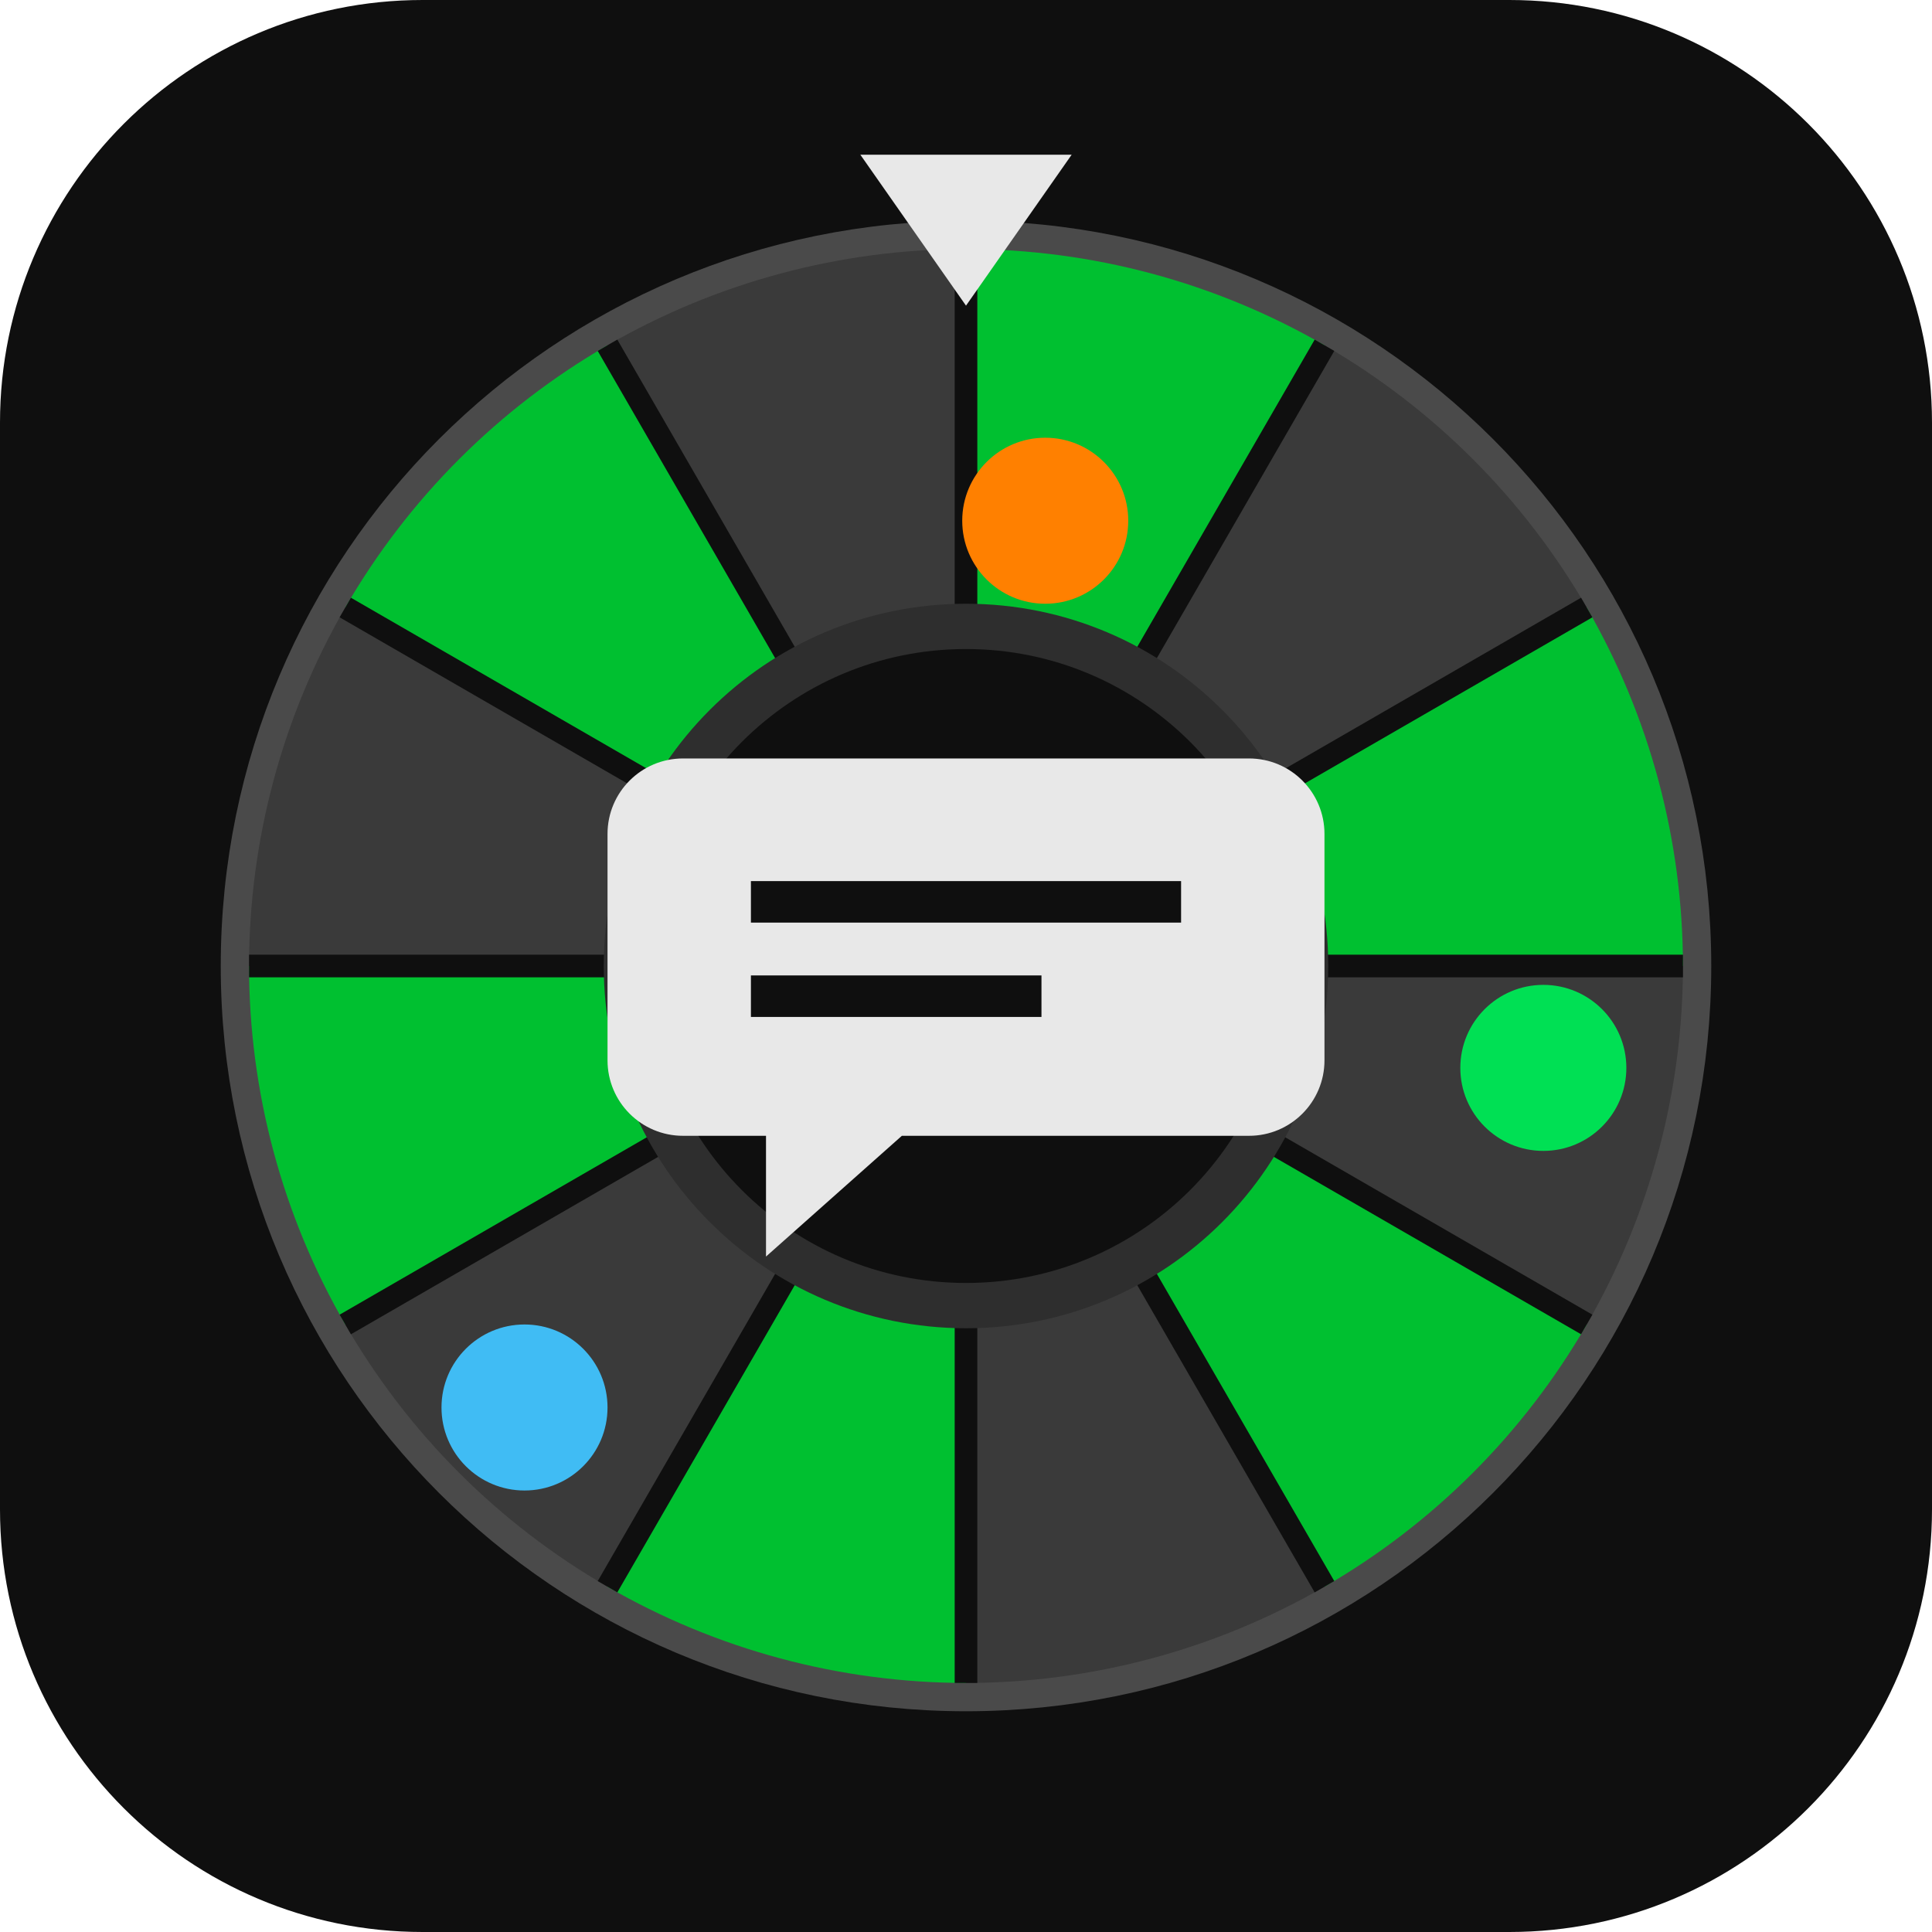
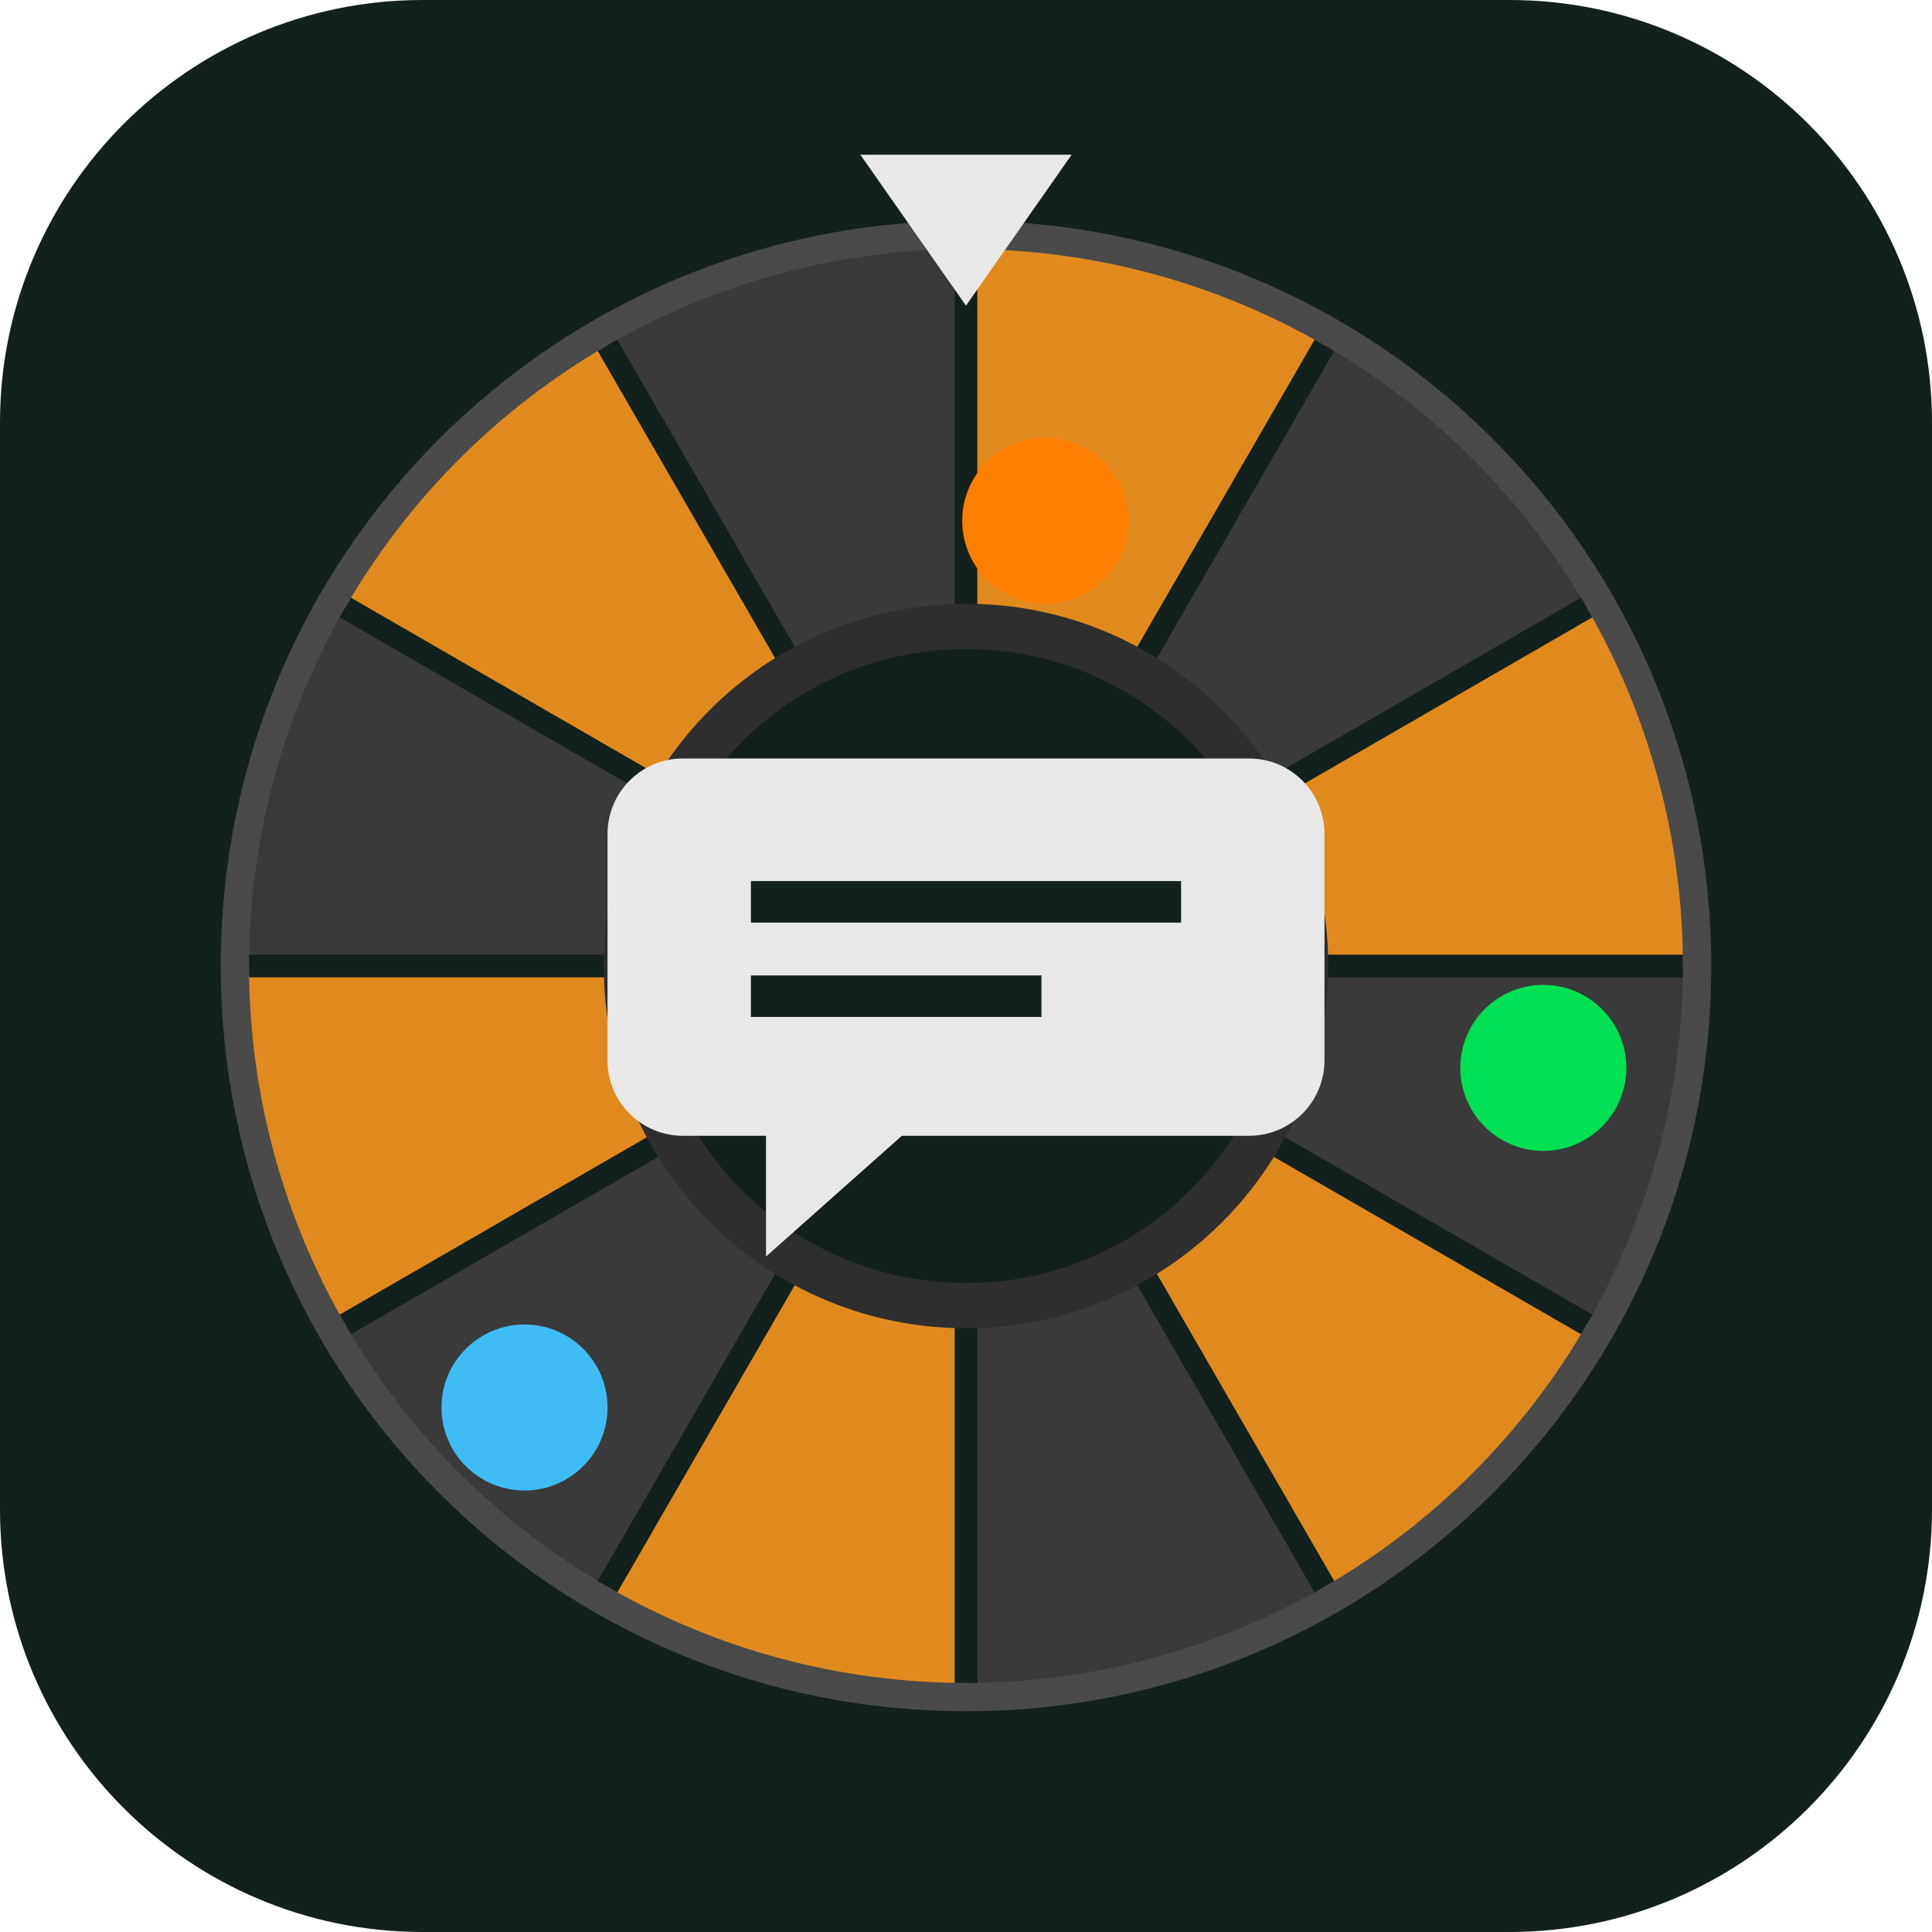
<svg xmlns="http://www.w3.org/2000/svg" viewBox="0 0 64 64">
-   <rect width="64" height="64" rx="14" fill="#0f0f0f" />
+   <rect width="64" height="64" rx="14" fill="#12201e" />
  <g transform="translate(32 32) scale(1.25) translate(-32 -27)">
    <circle cx="32" cy="27" r="19" fill="#3a3a3a" stroke="#4a4a4a" stroke-width="1.5" />
-     <path d="M32 27 L32 8 A19 19 0 0 1 41.5 10.55 Z" fill="#00c030" />
+     <path d="M32 27 L32 8 A19 19 0 0 1 41.5 10.55 Z" fill="#e08a1e" />
    <path d="M32 27 L41.5 10.55 A19 19 0 0 1 48.45 17.5 Z" fill="#3a3a3a" />
-     <path d="M32 27 L48.45 17.5 A19 19 0 0 1 51 27 Z" fill="#00c030" />
+     <path d="M32 27 L48.45 17.5 A19 19 0 0 1 51 27 Z" fill="#e08a1e" />
    <path d="M32 27 L51 27 A19 19 0 0 1 48.45 36.5 Z" fill="#3a3a3a" />
-     <path d="M32 27 L48.45 36.5 A19 19 0 0 1 41.5 43.45 Z" fill="#00c030" />
+     <path d="M32 27 L48.45 36.5 A19 19 0 0 1 41.5 43.45 Z" fill="#e08a1e" />
    <path d="M32 27 L41.5 43.45 A19 19 0 0 1 32 46 Z" fill="#3a3a3a" />
-     <path d="M32 27 L32 46 A19 19 0 0 1 22.5 43.45 Z" fill="#00c030" />
+     <path d="M32 27 L32 46 A19 19 0 0 1 22.5 43.45 Z" fill="#e08a1e" />
    <path d="M32 27 L22.5 43.45 A19 19 0 0 1 15.55 36.5 Z" fill="#3a3a3a" />
-     <path d="M32 27 L15.55 36.5 A19 19 0 0 1 13 27 Z" fill="#00c030" />
+     <path d="M32 27 L15.55 36.5 A19 19 0 0 1 13 27 Z" fill="#e08a1e" />
    <path d="M32 27 L13 27 A19 19 0 0 1 15.55 17.5 Z" fill="#3a3a3a" />
-     <path d="M32 27 L15.55 17.5 A19 19 0 0 1 22.5 10.55 Z" fill="#00c030" />
+     <path d="M32 27 L15.55 17.5 A19 19 0 0 1 22.5 10.55 Z" fill="#e08a1e" />
    <path d="M32 27 L22.5 10.55 A19 19 0 0 1 32 8 Z" fill="#3a3a3a" />
-     <g stroke="#0f0f0f" stroke-width="0.6">
+     <g stroke="#12201e" stroke-width="0.6">
      <line x1="32" y1="27" x2="32" y2="8" />
      <line x1="32" y1="27" x2="41.5" y2="10.55" />
      <line x1="32" y1="27" x2="48.45" y2="17.5" />
      <line x1="32" y1="27" x2="51" y2="27" />
      <line x1="32" y1="27" x2="48.45" y2="36.5" />
      <line x1="32" y1="27" x2="41.5" y2="43.45" />
      <line x1="32" y1="27" x2="32" y2="46" />
      <line x1="32" y1="27" x2="22.5" y2="43.45" />
      <line x1="32" y1="27" x2="15.55" y2="36.5" />
      <line x1="32" y1="27" x2="13" y2="27" />
      <line x1="32" y1="27" x2="15.55" y2="17.5" />
      <line x1="32" y1="27" x2="22.5" y2="10.55" />
    </g>
    <circle cx="34.1" cy="15.2" r="2.2" fill="#ff8000" />
    <circle cx="47.3" cy="29.7" r="2.2" fill="#00e054" />
    <circle cx="20.3" cy="38.7" r="2.2" fill="#40bcf4" />
    <path d="M32 9.5 L34.8 5.5 L29.2 5.5 Z" fill="#e8e8e8" />
-     <circle cx="32" cy="27" r="9" fill="#0f0f0f" stroke="#2e2e2e" stroke-width="1.2" />
+     <circle cx="32" cy="27" r="9" fill="#12201e" stroke="#2e2e2e" stroke-width="1.2" />
    <path d="M24.5 21.5h15a2 2 0 0 1 2 2v6a2 2 0 0 1-2 2h-9.2l-3.6 3.2v-3.2h-2.2a2 2 0 0 1-2-2v-6a2 2 0 0 1 2-2Z" fill="#e8e8e8" />
-     <line x1="26.3" y1="25.3" x2="37.7" y2="25.3" stroke="#0f0f0f" stroke-width="1.1" />
-     <line x1="26.3" y1="27.8" x2="34" y2="27.8" stroke="#0f0f0f" stroke-width="1.1" />
+     <line x1="26.3" y1="25.3" x2="37.7" y2="25.3" stroke="#12201e" stroke-width="1.1" />
+     <line x1="26.3" y1="27.8" x2="34" y2="27.8" stroke="#12201e" stroke-width="1.1" />
  </g>
</svg>
